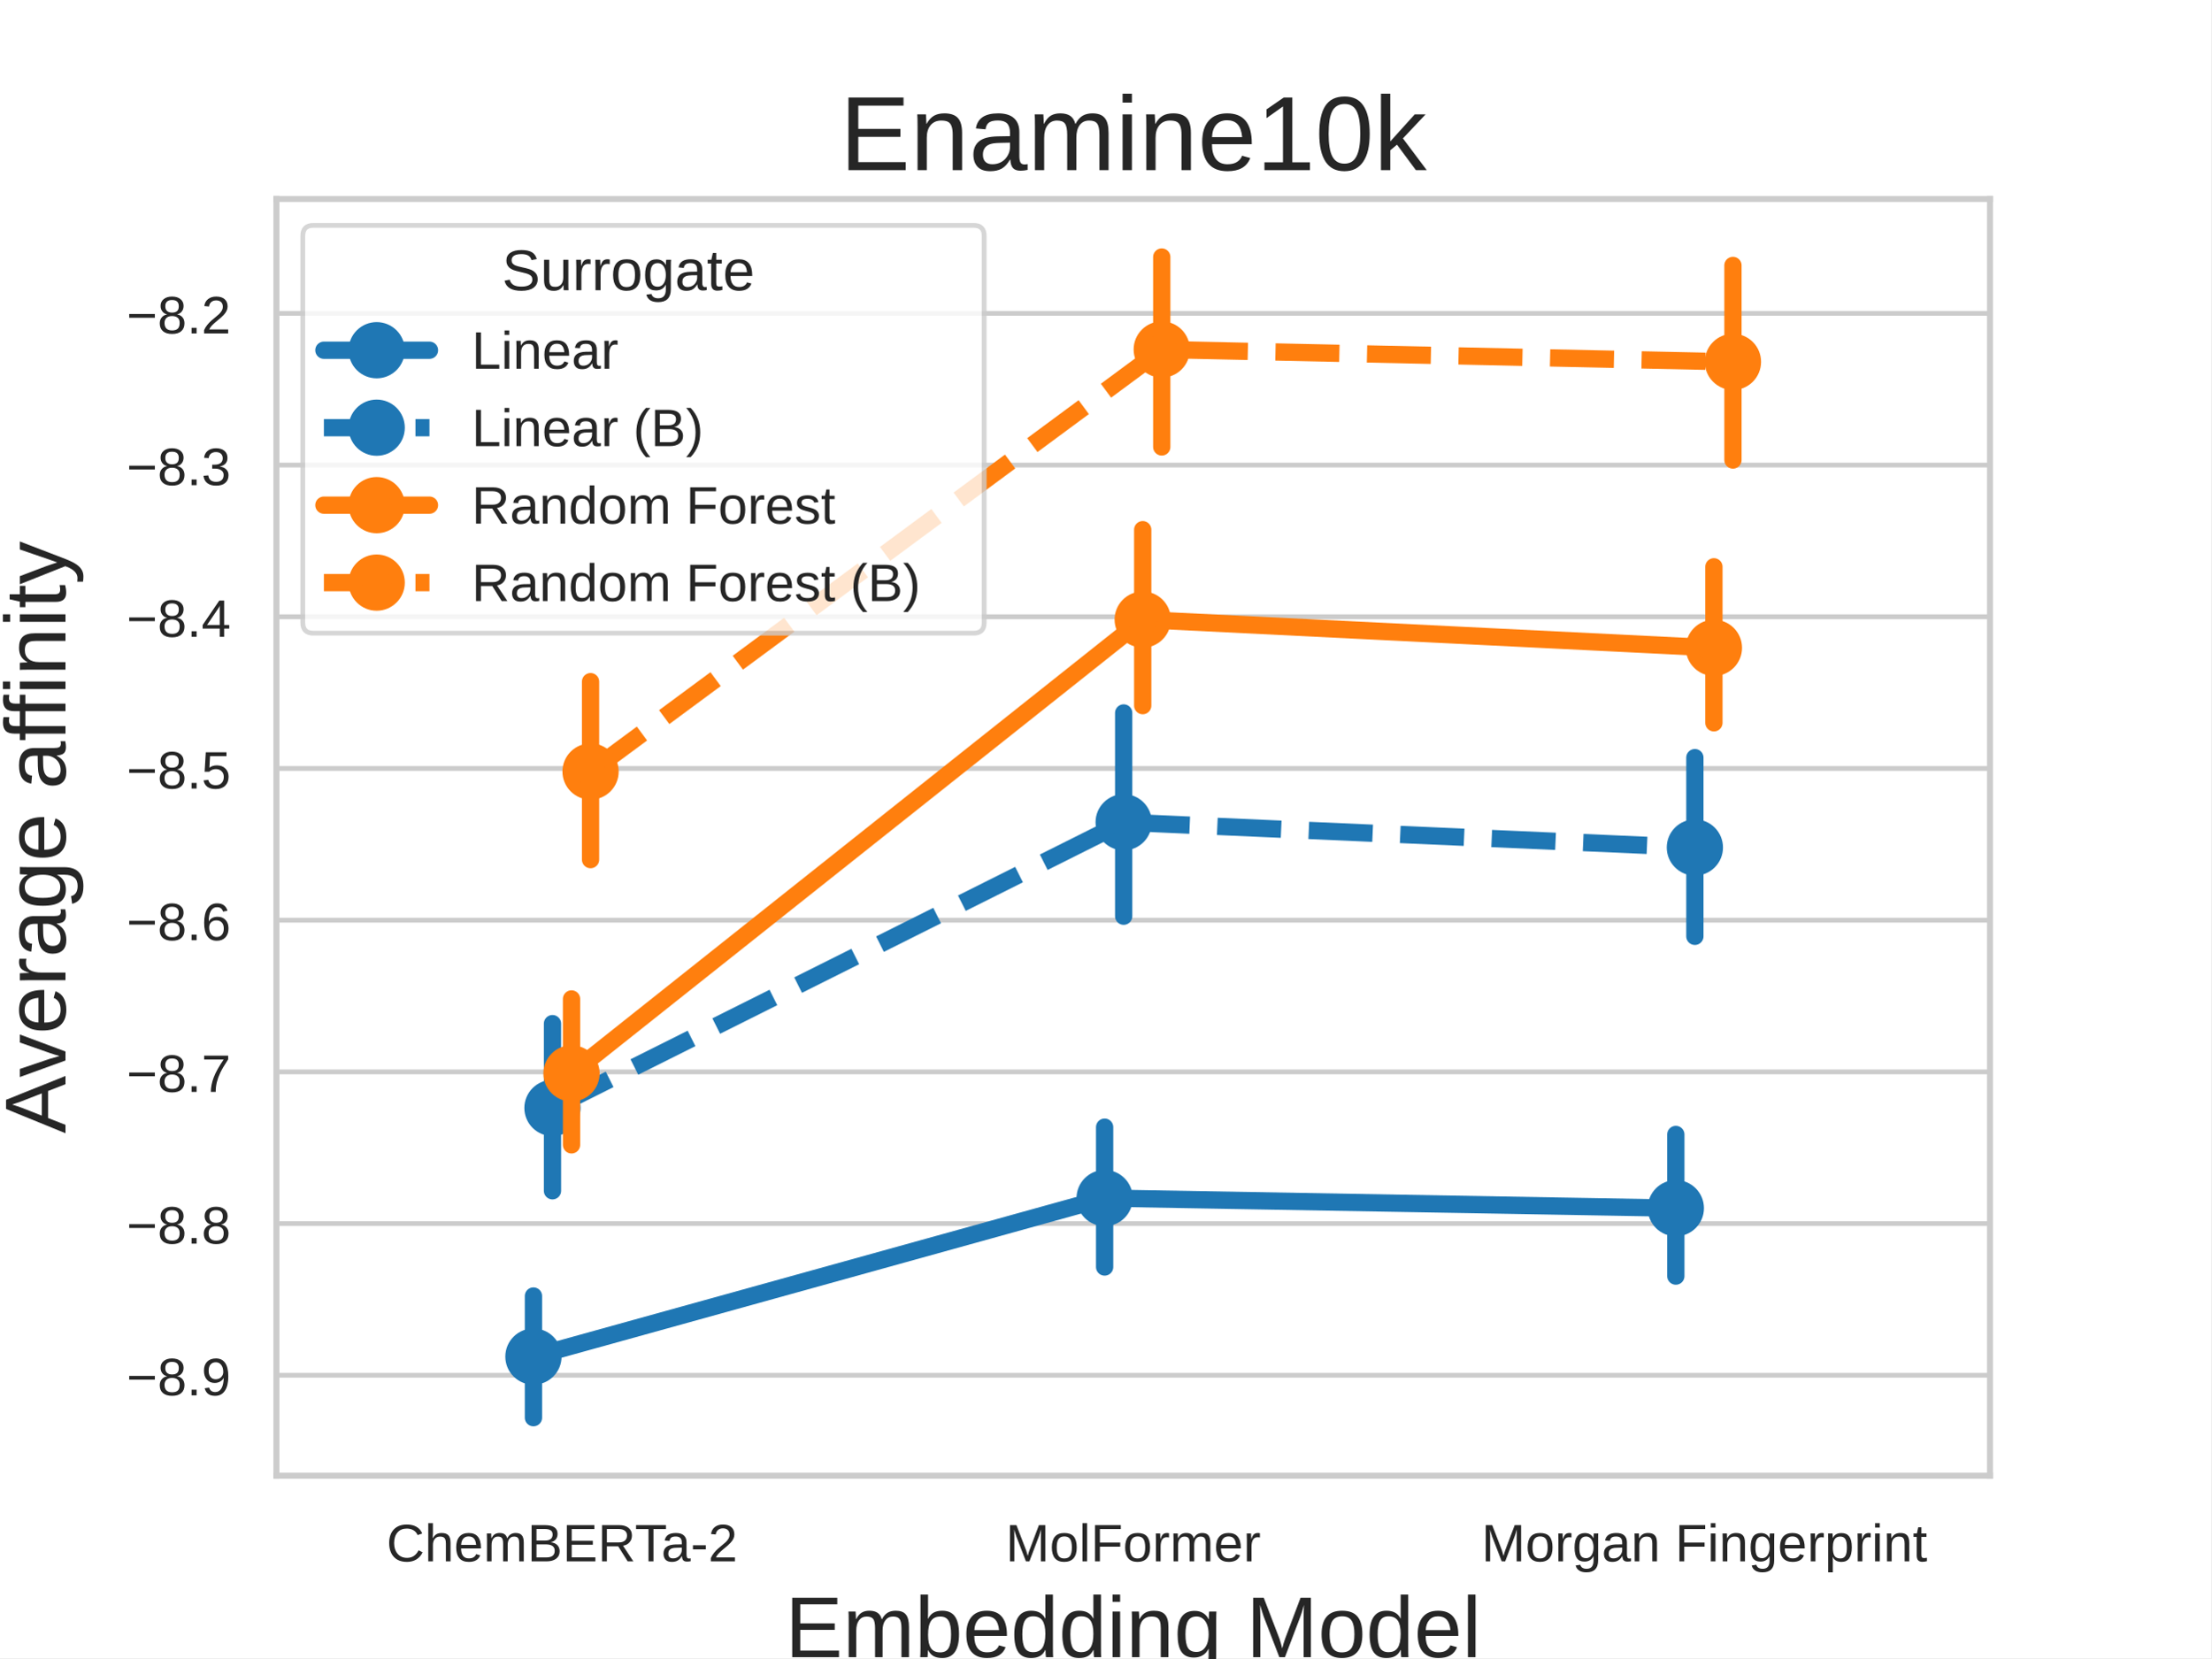
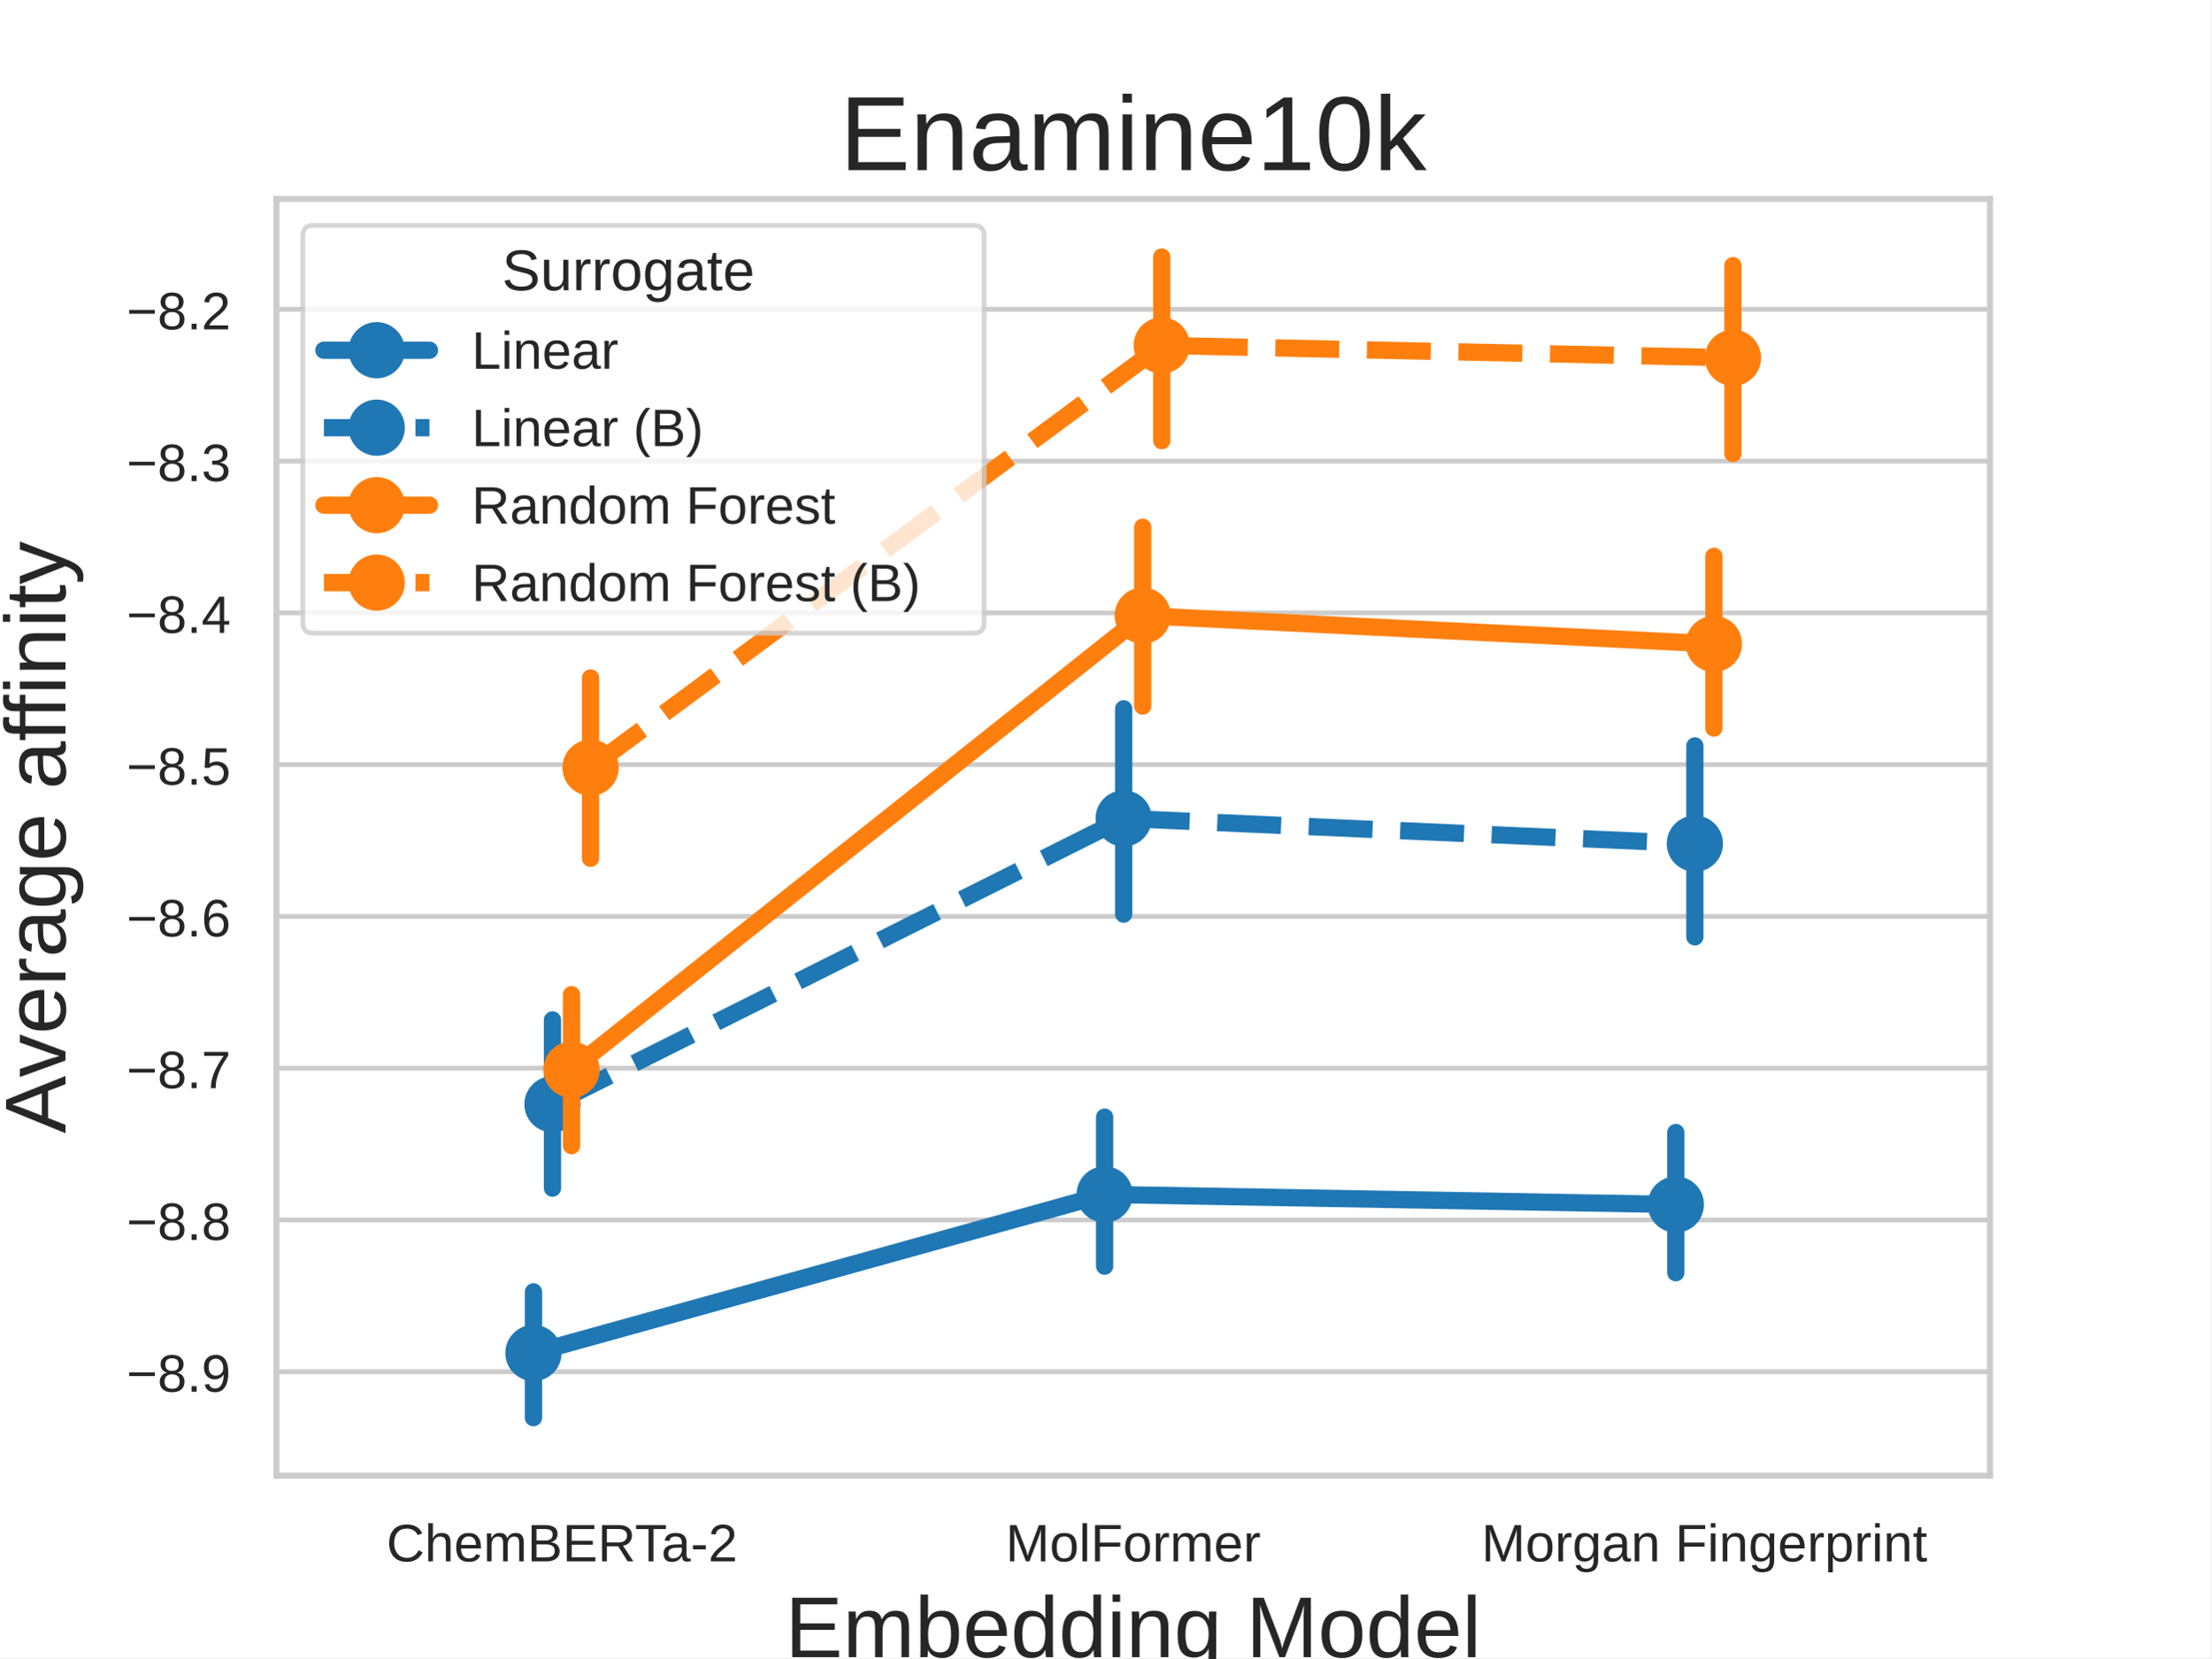
<svg xmlns="http://www.w3.org/2000/svg" xmlns:xlink="http://www.w3.org/1999/xlink" width="460.8pt" height="345.6pt" viewBox="0 0 460.8 345.6" version="1.1">
  <defs>
    <style type="text/css">*{stroke-linejoin: round; stroke-linecap: butt}</style>
  </defs>
  <g id="figure_1">
    <g id="patch_1">
      <path d="M 0 345.6  L 460.8 345.6  L 460.8 0  L 0 0  z " style="fill: #ffffff" />
    </g>
    <g id="axes_1">
      <g id="patch_2">
        <path d="M 57.6 307.584  L 414.72 307.584  L 414.72 41.472  L 57.6 41.472  z " style="fill: #ffffff" />
      </g>
      <g id="matplotlib.axis_1">
        <g id="xtick_1">
          <g id="text_1">
            <text style="fill: #262626; font: 11px 'Arial', 'DejaVu Sans', 'Liberation Sans', 'Bitstream Vera Sans', sans-serif; text-anchor: middle" x="117.12" y="325.442" transform="rotate(-0 117.12 325.4423)">ChemBERTa-2</text>
          </g>
        </g>
        <g id="xtick_2">
          <g id="text_2">
            <text style="fill: #262626; font: 11px 'Arial', 'DejaVu Sans', 'Liberation Sans', 'Bitstream Vera Sans', sans-serif; text-anchor: middle" x="236.16" y="325.442" transform="rotate(-0 236.16 325.4423)">MolFormer</text>
          </g>
        </g>
        <g id="xtick_3">
          <g id="text_3">
            <text style="fill: #262626; font: 11px 'Arial', 'DejaVu Sans', 'Liberation Sans', 'Bitstream Vera Sans', sans-serif; text-anchor: middle" x="355.2" y="325.442" transform="rotate(-0 355.2 325.4423)">Morgan Fingerprint</text>
          </g>
        </g>
        <g id="text_4">
          <text style="fill: #262626; font: 18px 'Arial', 'DejaVu Sans', 'Liberation Sans', 'Bitstream Vera Sans', sans-serif; text-anchor: middle" x="236.16" y="345.407" transform="rotate(-0 236.16 345.4071)">Embedding Model</text>
        </g>
      </g>
      <g id="matplotlib.axis_2">
        <g id="ytick_1">
          <g id="line2d_1">
-             <path d="M 57.6 286.649  L 414.72 286.649  " clip-path="url(#p4e90a06462)" style="fill: none; stroke: #cccccc; stroke-linecap: round" />
+             <path d="M 57.6 285.905  L 414.72 285.905  " clip-path="url(#pfcfaf71124)" style="fill: none; stroke: #cccccc; stroke-linecap: round" />
          </g>
          <g id="text_5">
-             <text style="fill: #262626; font: 11px 'Arial', 'DejaVu Sans', 'Liberation Sans', 'Bitstream Vera Sans', sans-serif; text-anchor: end" x="48.1" y="290.829" transform="rotate(-0 48.1 290.8286)">−8.9</text>
+             <text style="fill: #262626; font: 11px 'Arial', 'DejaVu Sans', 'Liberation Sans', 'Bitstream Vera Sans', sans-serif; text-anchor: end" x="48.1" y="290.084" transform="rotate(-0 48.1 290.0837)">−8.9</text>
          </g>
        </g>
        <g id="ytick_2">
          <g id="line2d_2">
-             <path d="M 57.6 255.031  L 414.72 255.031  " clip-path="url(#p4e90a06462)" style="fill: none; stroke: #cccccc; stroke-linecap: round" />
+             <path d="M 57.6 254.271  L 414.72 254.271  " clip-path="url(#pfcfaf71124)" style="fill: none; stroke: #cccccc; stroke-linecap: round" />
          </g>
          <g id="text_6">
-             <text style="fill: #262626; font: 11px 'Arial', 'DejaVu Sans', 'Liberation Sans', 'Bitstream Vera Sans', sans-serif; text-anchor: end" x="48.1" y="259.21" transform="rotate(-0 48.1 259.2099)">−8.8</text>
+             <text style="fill: #262626; font: 11px 'Arial', 'DejaVu Sans', 'Liberation Sans', 'Bitstream Vera Sans', sans-serif; text-anchor: end" x="48.1" y="258.45" transform="rotate(-0 48.1 258.4502)">−8.8</text>
          </g>
        </g>
        <g id="ytick_3">
          <g id="line2d_3">
-             <path d="M 57.6 223.412  L 414.72 223.412  " clip-path="url(#p4e90a06462)" style="fill: none; stroke: #cccccc; stroke-linecap: round" />
+             <path d="M 57.6 222.638  L 414.72 222.638  " clip-path="url(#pfcfaf71124)" style="fill: none; stroke: #cccccc; stroke-linecap: round" />
          </g>
          <g id="text_7">
-             <text style="fill: #262626; font: 11px 'Arial', 'DejaVu Sans', 'Liberation Sans', 'Bitstream Vera Sans', sans-serif; text-anchor: end" x="48.1" y="227.591" transform="rotate(-0 48.1 227.5912)">−8.7</text>
+             <text style="fill: #262626; font: 11px 'Arial', 'DejaVu Sans', 'Liberation Sans', 'Bitstream Vera Sans', sans-serif; text-anchor: end" x="48.1" y="226.817" transform="rotate(-0 48.1 226.8167)">−8.7</text>
          </g>
        </g>
        <g id="ytick_4">
          <g id="line2d_4">
-             <path d="M 57.6 191.793  L 414.72 191.793  " clip-path="url(#p4e90a06462)" style="fill: none; stroke: #cccccc; stroke-linecap: round" />
+             <path d="M 57.6 191.004  L 414.72 191.004  " clip-path="url(#pfcfaf71124)" style="fill: none; stroke: #cccccc; stroke-linecap: round" />
          </g>
          <g id="text_8">
-             <text style="fill: #262626; font: 11px 'Arial', 'DejaVu Sans', 'Liberation Sans', 'Bitstream Vera Sans', sans-serif; text-anchor: end" x="48.1" y="195.972" transform="rotate(-0 48.1 195.9725)">−8.6</text>
+             <text style="fill: #262626; font: 11px 'Arial', 'DejaVu Sans', 'Liberation Sans', 'Bitstream Vera Sans', sans-serif; text-anchor: end" x="48.1" y="195.183" transform="rotate(-0 48.1 195.1831)">−8.6</text>
          </g>
        </g>
        <g id="ytick_5">
          <g id="line2d_5">
-             <path d="M 57.6 160.175  L 414.72 160.175  " clip-path="url(#p4e90a06462)" style="fill: none; stroke: #cccccc; stroke-linecap: round" />
+             <path d="M 57.6 159.37  L 414.72 159.37  " clip-path="url(#pfcfaf71124)" style="fill: none; stroke: #cccccc; stroke-linecap: round" />
          </g>
          <g id="text_9">
-             <text style="fill: #262626; font: 11px 'Arial', 'DejaVu Sans', 'Liberation Sans', 'Bitstream Vera Sans', sans-serif; text-anchor: end" x="48.1" y="164.354" transform="rotate(-0 48.1 164.3538)">−8.5</text>
+             <text style="fill: #262626; font: 11px 'Arial', 'DejaVu Sans', 'Liberation Sans', 'Bitstream Vera Sans', sans-serif; text-anchor: end" x="48.1" y="163.55" transform="rotate(-0 48.1 163.5496)">−8.5</text>
          </g>
        </g>
        <g id="ytick_6">
          <g id="line2d_6">
-             <path d="M 57.6 128.556  L 414.72 128.556  " clip-path="url(#p4e90a06462)" style="fill: none; stroke: #cccccc; stroke-linecap: round" />
+             <path d="M 57.6 127.737  L 414.72 127.737  " clip-path="url(#pfcfaf71124)" style="fill: none; stroke: #cccccc; stroke-linecap: round" />
          </g>
          <g id="text_10">
-             <text style="fill: #262626; font: 11px 'Arial', 'DejaVu Sans', 'Liberation Sans', 'Bitstream Vera Sans', sans-serif; text-anchor: end" x="48.1" y="132.735" transform="rotate(-0 48.1 132.7351)">−8.4</text>
+             <text style="fill: #262626; font: 11px 'Arial', 'DejaVu Sans', 'Liberation Sans', 'Bitstream Vera Sans', sans-serif; text-anchor: end" x="48.1" y="131.916" transform="rotate(-0 48.1 131.9161)">−8.4</text>
          </g>
        </g>
        <g id="ytick_7">
          <g id="line2d_7">
-             <path d="M 57.6 96.937  L 414.72 96.937  " clip-path="url(#p4e90a06462)" style="fill: none; stroke: #cccccc; stroke-linecap: round" />
+             <path d="M 57.6 96.103  L 414.72 96.103  " clip-path="url(#pfcfaf71124)" style="fill: none; stroke: #cccccc; stroke-linecap: round" />
          </g>
          <g id="text_11">
-             <text style="fill: #262626; font: 11px 'Arial', 'DejaVu Sans', 'Liberation Sans', 'Bitstream Vera Sans', sans-serif; text-anchor: end" x="48.1" y="101.116" transform="rotate(-0 48.1 101.1163)">−8.3</text>
+             <text style="fill: #262626; font: 11px 'Arial', 'DejaVu Sans', 'Liberation Sans', 'Bitstream Vera Sans', sans-serif; text-anchor: end" x="48.1" y="100.283" transform="rotate(-0 48.1 100.2826)">−8.3</text>
          </g>
        </g>
        <g id="ytick_8">
          <g id="line2d_8">
-             <path d="M 57.6 65.318  L 414.72 65.318  " clip-path="url(#p4e90a06462)" style="fill: none; stroke: #cccccc; stroke-linecap: round" />
+             <path d="M 57.6 64.47  L 414.72 64.47  " clip-path="url(#pfcfaf71124)" style="fill: none; stroke: #cccccc; stroke-linecap: round" />
          </g>
          <g id="text_12">
-             <text style="fill: #262626; font: 11px 'Arial', 'DejaVu Sans', 'Liberation Sans', 'Bitstream Vera Sans', sans-serif; text-anchor: end" x="48.1" y="69.498" transform="rotate(-0 48.1 69.49762)">−8.2</text>
+             <text style="fill: #262626; font: 11px 'Arial', 'DejaVu Sans', 'Liberation Sans', 'Bitstream Vera Sans', sans-serif; text-anchor: end" x="48.1" y="68.649" transform="rotate(-0 48.1 68.64912)">−8.2</text>
          </g>
        </g>
        <g id="text_13">
          <text style="fill: #262626; font: 18px 'Arial', 'DejaVu Sans', 'Liberation Sans', 'Bitstream Vera Sans', sans-serif; text-anchor: middle" x="13.645" y="174.528" transform="rotate(-90 13.64547 174.528)">Average affinity</text>
        </g>
      </g>
      <g id="line2d_9">
-         <path d="M 111.168 282.756  L 230.208 249.717  L 349.248 251.822  " clip-path="url(#p4e90a06462)" style="fill: none; stroke: #1f77b4; stroke-width: 3.6; stroke-linecap: round" />
+         <path d="M 111.168 282.01  L 230.208 248.955  L 349.248 251.06  " clip-path="url(#pfcfaf71124)" style="fill: none; stroke: #1f77b4; stroke-width: 3.6; stroke-linecap: round" />
        <defs>
-           <path id="m2ce6619cfa" d="M 0 4.512  C 1.197 4.512 2.344 4.037 3.19 3.19  C 4.037 2.344 4.512 1.197 4.512 0  C 4.512 -1.197 4.037 -2.344 3.19 -3.19  C 2.344 -4.037 1.197 -4.512 0 -4.512  C -1.197 -4.512 -2.344 -4.037 -3.19 -3.19  C -4.037 -2.344 -4.512 -1.197 -4.512 0  C -4.512 1.197 -4.037 2.344 -3.19 3.19  C -2.344 4.037 -1.197 4.512 0 4.512  z " style="stroke: #1f77b4; stroke-width: 2.7" />
+           <path id="m3ffa74a6ec" d="M 0 4.512  C 1.197 4.512 2.344 4.037 3.19 3.19  C 4.037 2.344 4.512 1.197 4.512 0  C 4.512 -1.197 4.037 -2.344 3.19 -3.19  C 2.344 -4.037 1.197 -4.512 0 -4.512  C -1.197 -4.512 -2.344 -4.037 -3.19 -3.19  C -4.037 -2.344 -4.512 -1.197 -4.512 0  C -4.512 1.197 -4.037 2.344 -3.19 3.19  C -2.344 4.037 -1.197 4.512 0 4.512  z " style="stroke: #1f77b4; stroke-width: 2.7" />
        </defs>
-         <g clip-path="url(#p4e90a06462)">
-           <use xlink:href="#m2ce6619cfa" x="111.168" y="282.756" style="fill: #1f77b4; stroke: #1f77b4; stroke-width: 2.7" />
-           <use xlink:href="#m2ce6619cfa" x="230.208" y="249.717" style="fill: #1f77b4; stroke: #1f77b4; stroke-width: 2.7" />
-           <use xlink:href="#m2ce6619cfa" x="349.248" y="251.822" style="fill: #1f77b4; stroke: #1f77b4; stroke-width: 2.7" />
+         <g clip-path="url(#pfcfaf71124)">
+           <use xlink:href="#m3ffa74a6ec" x="111.168" y="282.01" style="fill: #1f77b4; stroke: #1f77b4; stroke-width: 2.7" />
+           <use xlink:href="#m3ffa74a6ec" x="230.208" y="248.955" style="fill: #1f77b4; stroke: #1f77b4; stroke-width: 2.7" />
+           <use xlink:href="#m3ffa74a6ec" x="349.248" y="251.06" style="fill: #1f77b4; stroke: #1f77b4; stroke-width: 2.7" />
        </g>
      </g>
      <g id="line2d_10">
-         <path d="M 111.168 295.488  L 111.168 270.129  " clip-path="url(#p4e90a06462)" style="fill: none; stroke: #1f77b4; stroke-width: 3.6; stroke-linecap: round" />
+         <path d="M 111.168 295.488  L 111.168 269.268  " clip-path="url(#pfcfaf71124)" style="fill: none; stroke: #1f77b4; stroke-width: 3.6; stroke-linecap: round" />
      </g>
      <g id="line2d_11">
-         <path d="M 230.208 264.085  L 230.208 234.934  " clip-path="url(#p4e90a06462)" style="fill: none; stroke: #1f77b4; stroke-width: 3.6; stroke-linecap: round" />
+         <path d="M 230.208 263.908  L 230.208 232.846  " clip-path="url(#pfcfaf71124)" style="fill: none; stroke: #1f77b4; stroke-width: 3.6; stroke-linecap: round" />
      </g>
      <g id="line2d_12">
-         <path d="M 349.248 265.979  L 349.248 236.459  " clip-path="url(#p4e90a06462)" style="fill: none; stroke: #1f77b4; stroke-width: 3.6; stroke-linecap: round" />
+         <path d="M 349.248 265.273  L 349.248 236.058  " clip-path="url(#pfcfaf71124)" style="fill: none; stroke: #1f77b4; stroke-width: 3.6; stroke-linecap: round" />
      </g>
      <g id="line2d_13">
-         <path d="M 115.136 230.935  L 234.176 171.381  L 353.216 176.642  " clip-path="url(#p4e90a06462)" style="fill: none; stroke-dasharray: 13.32,5.76; stroke-dashoffset: 0; stroke: #1f77b4; stroke-width: 3.6" />
-         <g clip-path="url(#p4e90a06462)">
-           <use xlink:href="#m2ce6619cfa" x="115.136" y="230.935" style="fill: #1f77b4; stroke: #1f77b4; stroke-width: 2.7" />
-           <use xlink:href="#m2ce6619cfa" x="234.176" y="171.381" style="fill: #1f77b4; stroke: #1f77b4; stroke-width: 2.7" />
-           <use xlink:href="#m2ce6619cfa" x="353.216" y="176.642" style="fill: #1f77b4; stroke: #1f77b4; stroke-width: 2.7" />
+         <path d="M 115.136 230.164  L 234.176 170.582  L 353.216 175.845  " clip-path="url(#pfcfaf71124)" style="fill: none; stroke-dasharray: 13.32,5.76; stroke-dashoffset: 0; stroke: #1f77b4; stroke-width: 3.6" />
+         <g clip-path="url(#pfcfaf71124)">
+           <use xlink:href="#m3ffa74a6ec" x="115.136" y="230.164" style="fill: #1f77b4; stroke: #1f77b4; stroke-width: 2.7" />
+           <use xlink:href="#m3ffa74a6ec" x="234.176" y="170.582" style="fill: #1f77b4; stroke: #1f77b4; stroke-width: 2.7" />
+           <use xlink:href="#m3ffa74a6ec" x="353.216" y="175.845" style="fill: #1f77b4; stroke: #1f77b4; stroke-width: 2.7" />
        </g>
      </g>
      <g id="line2d_14">
-         <path d="M 115.136 248.197  L 115.136 213.357  " clip-path="url(#p4e90a06462)" style="fill: none; stroke: #1f77b4; stroke-width: 3.6; stroke-linecap: round" />
+         <path d="M 115.136 247.642  L 115.136 212.58  " clip-path="url(#pfcfaf71124)" style="fill: none; stroke: #1f77b4; stroke-width: 3.6; stroke-linecap: round" />
      </g>
      <g id="line2d_15">
-         <path d="M 234.176 190.965  L 234.176 148.598  " clip-path="url(#p4e90a06462)" style="fill: none; stroke: #1f77b4; stroke-width: 3.6; stroke-linecap: round" />
+         <path d="M 234.176 190.534  L 234.176 147.73  " clip-path="url(#pfcfaf71124)" style="fill: none; stroke: #1f77b4; stroke-width: 3.6; stroke-linecap: round" />
      </g>
      <g id="line2d_16">
-         <path d="M 353.216 195.16  L 353.216 157.911  " clip-path="url(#p4e90a06462)" style="fill: none; stroke: #1f77b4; stroke-width: 3.6; stroke-linecap: round" />
+         <path d="M 353.216 195.27  L 353.216 155.473  " clip-path="url(#pfcfaf71124)" style="fill: none; stroke: #1f77b4; stroke-width: 3.6; stroke-linecap: round" />
      </g>
      <g id="line2d_17">
-         <path d="M 119.104 223.728  L 238.144 129.135  L 357.184 135.027  " clip-path="url(#p4e90a06462)" style="fill: none; stroke: #ff7f0e; stroke-width: 3.6; stroke-linecap: round" />
+         <path d="M 119.104 222.953  L 238.144 128.316  L 357.184 134.211  " clip-path="url(#pfcfaf71124)" style="fill: none; stroke: #ff7f0e; stroke-width: 3.6; stroke-linecap: round" />
        <defs>
-           <path id="m98ec30afbb" d="M 0 4.512  C 1.197 4.512 2.344 4.037 3.19 3.19  C 4.037 2.344 4.512 1.197 4.512 0  C 4.512 -1.197 4.037 -2.344 3.19 -3.19  C 2.344 -4.037 1.197 -4.512 0 -4.512  C -1.197 -4.512 -2.344 -4.037 -3.19 -3.19  C -4.037 -2.344 -4.512 -1.197 -4.512 0  C -4.512 1.197 -4.037 2.344 -3.19 3.19  C -2.344 4.037 -1.197 4.512 0 4.512  z " style="stroke: #ff7f0e; stroke-width: 2.7" />
+           <path id="m873cfe53cb" d="M 0 4.512  C 1.197 4.512 2.344 4.037 3.19 3.19  C 4.037 2.344 4.512 1.197 4.512 0  C 4.512 -1.197 4.037 -2.344 3.19 -3.19  C 2.344 -4.037 1.197 -4.512 0 -4.512  C -1.197 -4.512 -2.344 -4.037 -3.19 -3.19  C -4.037 -2.344 -4.512 -1.197 -4.512 0  C -4.512 1.197 -4.037 2.344 -3.19 3.19  C -2.344 4.037 -1.197 4.512 0 4.512  z " style="stroke: #ff7f0e; stroke-width: 2.7" />
        </defs>
-         <g clip-path="url(#p4e90a06462)">
-           <use xlink:href="#m98ec30afbb" x="119.104" y="223.728" style="fill: #ff7f0e; stroke: #ff7f0e; stroke-width: 2.7" />
-           <use xlink:href="#m98ec30afbb" x="238.144" y="129.135" style="fill: #ff7f0e; stroke: #ff7f0e; stroke-width: 2.7" />
-           <use xlink:href="#m98ec30afbb" x="357.184" y="135.027" style="fill: #ff7f0e; stroke: #ff7f0e; stroke-width: 2.7" />
+         <g clip-path="url(#pfcfaf71124)">
+           <use xlink:href="#m873cfe53cb" x="119.104" y="222.953" style="fill: #ff7f0e; stroke: #ff7f0e; stroke-width: 2.7" />
+           <use xlink:href="#m873cfe53cb" x="238.144" y="128.316" style="fill: #ff7f0e; stroke: #ff7f0e; stroke-width: 2.7" />
+           <use xlink:href="#m873cfe53cb" x="357.184" y="134.211" style="fill: #ff7f0e; stroke: #ff7f0e; stroke-width: 2.7" />
        </g>
      </g>
      <g id="line2d_18">
-         <path d="M 119.104 238.624  L 119.104 208.206  " clip-path="url(#p4e90a06462)" style="fill: none; stroke: #ff7f0e; stroke-width: 3.6; stroke-linecap: round" />
+         <path d="M 119.104 238.8  L 119.104 207.319  " clip-path="url(#pfcfaf71124)" style="fill: none; stroke: #ff7f0e; stroke-width: 3.6; stroke-linecap: round" />
      </g>
      <g id="line2d_19">
-         <path d="M 238.144 147.076  L 238.144 110.4  " clip-path="url(#p4e90a06462)" style="fill: none; stroke: #ff7f0e; stroke-width: 3.6; stroke-linecap: round" />
+         <path d="M 238.144 147.163  L 238.144 109.894  " clip-path="url(#pfcfaf71124)" style="fill: none; stroke: #ff7f0e; stroke-width: 3.6; stroke-linecap: round" />
      </g>
      <g id="line2d_20">
-         <path d="M 357.184 150.654  L 357.184 118.135  " clip-path="url(#p4e90a06462)" style="fill: none; stroke: #ff7f0e; stroke-width: 3.6; stroke-linecap: round" />
+         <path d="M 357.184 151.742  L 357.184 115.944  " clip-path="url(#pfcfaf71124)" style="fill: none; stroke: #ff7f0e; stroke-width: 3.6; stroke-linecap: round" />
      </g>
      <g id="line2d_21">
-         <path d="M 123.072 160.806  L 242.112 72.842  L 361.152 75.42  " clip-path="url(#p4e90a06462)" style="fill: none; stroke-dasharray: 13.32,5.76; stroke-dashoffset: 0; stroke: #ff7f0e; stroke-width: 3.6" />
-         <g clip-path="url(#p4e90a06462)">
-           <use xlink:href="#m98ec30afbb" x="123.072" y="160.806" style="fill: #ff7f0e; stroke: #ff7f0e; stroke-width: 2.7" />
-           <use xlink:href="#m98ec30afbb" x="242.112" y="72.842" style="fill: #ff7f0e; stroke: #ff7f0e; stroke-width: 2.7" />
-           <use xlink:href="#m98ec30afbb" x="361.152" y="75.42" style="fill: #ff7f0e; stroke: #ff7f0e; stroke-width: 2.7" />
+         <path d="M 123.072 160.002  L 242.112 71.997  L 361.152 74.576  " clip-path="url(#pfcfaf71124)" style="fill: none; stroke-dasharray: 13.32,5.76; stroke-dashoffset: 0; stroke: #ff7f0e; stroke-width: 3.6" />
+         <g clip-path="url(#pfcfaf71124)">
+           <use xlink:href="#m873cfe53cb" x="123.072" y="160.002" style="fill: #ff7f0e; stroke: #ff7f0e; stroke-width: 2.7" />
+           <use xlink:href="#m873cfe53cb" x="242.112" y="71.997" style="fill: #ff7f0e; stroke: #ff7f0e; stroke-width: 2.7" />
+           <use xlink:href="#m873cfe53cb" x="361.152" y="74.576" style="fill: #ff7f0e; stroke: #ff7f0e; stroke-width: 2.7" />
        </g>
      </g>
      <g id="line2d_22">
-         <path d="M 123.072 179.168  L 123.072 142.075  " clip-path="url(#p4e90a06462)" style="fill: none; stroke: #ff7f0e; stroke-width: 3.6; stroke-linecap: round" />
+         <path d="M 123.072 178.898  L 123.072 141.308  " clip-path="url(#pfcfaf71124)" style="fill: none; stroke: #ff7f0e; stroke-width: 3.6; stroke-linecap: round" />
      </g>
      <g id="line2d_23">
-         <path d="M 242.112 93.155  L 242.112 53.568  " clip-path="url(#p4e90a06462)" style="fill: none; stroke: #ff7f0e; stroke-width: 3.6; stroke-linecap: round" />
+         <path d="M 242.112 91.852  L 242.112 53.568  " clip-path="url(#pfcfaf71124)" style="fill: none; stroke: #ff7f0e; stroke-width: 3.6; stroke-linecap: round" />
      </g>
      <g id="line2d_24">
-         <path d="M 361.152 95.885  L 361.152 55.321  " clip-path="url(#p4e90a06462)" style="fill: none; stroke: #ff7f0e; stroke-width: 3.6; stroke-linecap: round" />
+         <path d="M 361.152 94.528  L 361.152 55.363  " clip-path="url(#pfcfaf71124)" style="fill: none; stroke: #ff7f0e; stroke-width: 3.6; stroke-linecap: round" />
      </g>
      <g id="line2d_25" />
      <g id="line2d_26" />
      <g id="line2d_27" />
      <g id="line2d_28" />
      <g id="patch_3">
        <path d="M 57.6 307.584  L 57.6 41.472  " style="fill: none; stroke: #cccccc; stroke-width: 1.25; stroke-linejoin: miter; stroke-linecap: square" />
      </g>
      <g id="patch_4">
        <path d="M 414.72 307.584  L 414.72 41.472  " style="fill: none; stroke: #cccccc; stroke-width: 1.25; stroke-linejoin: miter; stroke-linecap: square" />
      </g>
      <g id="patch_5">
        <path d="M 57.6 307.584  L 414.72 307.584  " style="fill: none; stroke: #cccccc; stroke-width: 1.25; stroke-linejoin: miter; stroke-linecap: square" />
      </g>
      <g id="patch_6">
        <path d="M 57.6 41.472  L 414.72 41.472  " style="fill: none; stroke: #cccccc; stroke-width: 1.25; stroke-linejoin: miter; stroke-linecap: square" />
      </g>
      <g id="text_14">
        <text style="fill: #262626; font: 22px 'Arial', 'DejaVu Sans', 'Liberation Sans', 'Bitstream Vera Sans', sans-serif; text-anchor: middle" x="236.16" y="35.472" transform="rotate(-0 236.16 35.472)">Enamine10k</text>
      </g>
      <g id="legend_1">
        <g id="patch_7">
          <path d="M 65.3 131.97  L 202.903 131.97  Q 205.103 131.97 205.103 129.769  L 205.103 49.172  Q 205.103 46.972 202.903 46.972  L 65.3 46.972  Q 63.1 46.972 63.1 49.172  L 63.1 129.769  Q 63.1 131.97 65.3 131.97  z " style="fill: #ffffff; opacity: 0.8; stroke: #cccccc; stroke-linejoin: miter" />
        </g>
        <g id="text_15">
          <text style="fill: #262626; font: 12px 'Arial', 'DejaVu Sans', 'Liberation Sans', 'Bitstream Vera Sans', sans-serif; text-anchor: start" x="104.596" y="60.49" transform="rotate(-0 104.5956 60.49012)">Surrogate</text>
        </g>
        <g id="line2d_29">
          <path d="M 67.5 72.994  L 78.5 72.994  L 89.5 72.994  " style="fill: none; stroke: #1f77b4; stroke-width: 3.6; stroke-linecap: round" />
          <g>
-             <use xlink:href="#m2ce6619cfa" x="78.5" y="72.994" style="fill: #1f77b4; stroke: #1f77b4; stroke-width: 2.7" />
+             <use xlink:href="#m3ffa74a6ec" x="78.5" y="72.994" style="fill: #1f77b4; stroke: #1f77b4; stroke-width: 2.7" />
          </g>
        </g>
        <g id="text_16">
          <text style="fill: #262626; font: 11px 'Arial', 'DejaVu Sans', 'Liberation Sans', 'Bitstream Vera Sans', sans-serif; text-anchor: start" x="98.3" y="76.844" transform="rotate(-0 98.3 76.84403)">Linear</text>
        </g>
        <g id="line2d_30">
          <path d="M 67.5 89.14  L 78.5 89.14  L 89.5 89.14  " style="fill: none; stroke-dasharray: 13.32,5.76; stroke-dashoffset: 0; stroke: #1f77b4; stroke-width: 3.6" />
          <g>
-             <use xlink:href="#m2ce6619cfa" x="78.5" y="89.14" style="fill: #1f77b4; stroke: #1f77b4; stroke-width: 2.7" />
+             <use xlink:href="#m3ffa74a6ec" x="78.5" y="89.14" style="fill: #1f77b4; stroke: #1f77b4; stroke-width: 2.7" />
          </g>
        </g>
        <g id="text_17">
          <text style="fill: #262626; font: 11px 'Arial', 'DejaVu Sans', 'Liberation Sans', 'Bitstream Vera Sans', sans-serif; text-anchor: start" x="98.3" y="92.99" transform="rotate(-0 98.3 92.98997)">Linear (B)</text>
        </g>
        <g id="line2d_31">
          <path d="M 67.5 105.286  L 78.5 105.286  L 89.5 105.286  " style="fill: none; stroke: #ff7f0e; stroke-width: 3.6; stroke-linecap: round" />
          <g>
-             <use xlink:href="#m98ec30afbb" x="78.5" y="105.286" style="fill: #ff7f0e; stroke: #ff7f0e; stroke-width: 2.7" />
+             <use xlink:href="#m873cfe53cb" x="78.5" y="105.286" style="fill: #ff7f0e; stroke: #ff7f0e; stroke-width: 2.7" />
          </g>
        </g>
        <g id="text_18">
          <text style="fill: #262626; font: 11px 'Arial', 'DejaVu Sans', 'Liberation Sans', 'Bitstream Vera Sans', sans-serif; text-anchor: start" x="98.3" y="109.136" transform="rotate(-0 98.3 109.1359)">Random Forest</text>
        </g>
        <g id="line2d_32">
          <path d="M 67.5 121.432  L 78.5 121.432  L 89.5 121.432  " style="fill: none; stroke-dasharray: 13.32,5.76; stroke-dashoffset: 0; stroke: #ff7f0e; stroke-width: 3.6" />
          <g>
-             <use xlink:href="#m98ec30afbb" x="78.5" y="121.432" style="fill: #ff7f0e; stroke: #ff7f0e; stroke-width: 2.7" />
+             <use xlink:href="#m873cfe53cb" x="78.5" y="121.432" style="fill: #ff7f0e; stroke: #ff7f0e; stroke-width: 2.7" />
          </g>
        </g>
        <g id="text_19">
          <text style="fill: #262626; font: 11px 'Arial', 'DejaVu Sans', 'Liberation Sans', 'Bitstream Vera Sans', sans-serif; text-anchor: start" x="98.3" y="125.282" transform="rotate(-0 98.3 125.2818)">Random Forest (B)</text>
        </g>
      </g>
    </g>
  </g>
  <defs>
-     <clipPath id="p4e90a06462">
+     <clipPath id="pfcfaf71124">
      <rect x="57.6" y="41.472" width="357.12" height="266.112" />
    </clipPath>
  </defs>
</svg>
